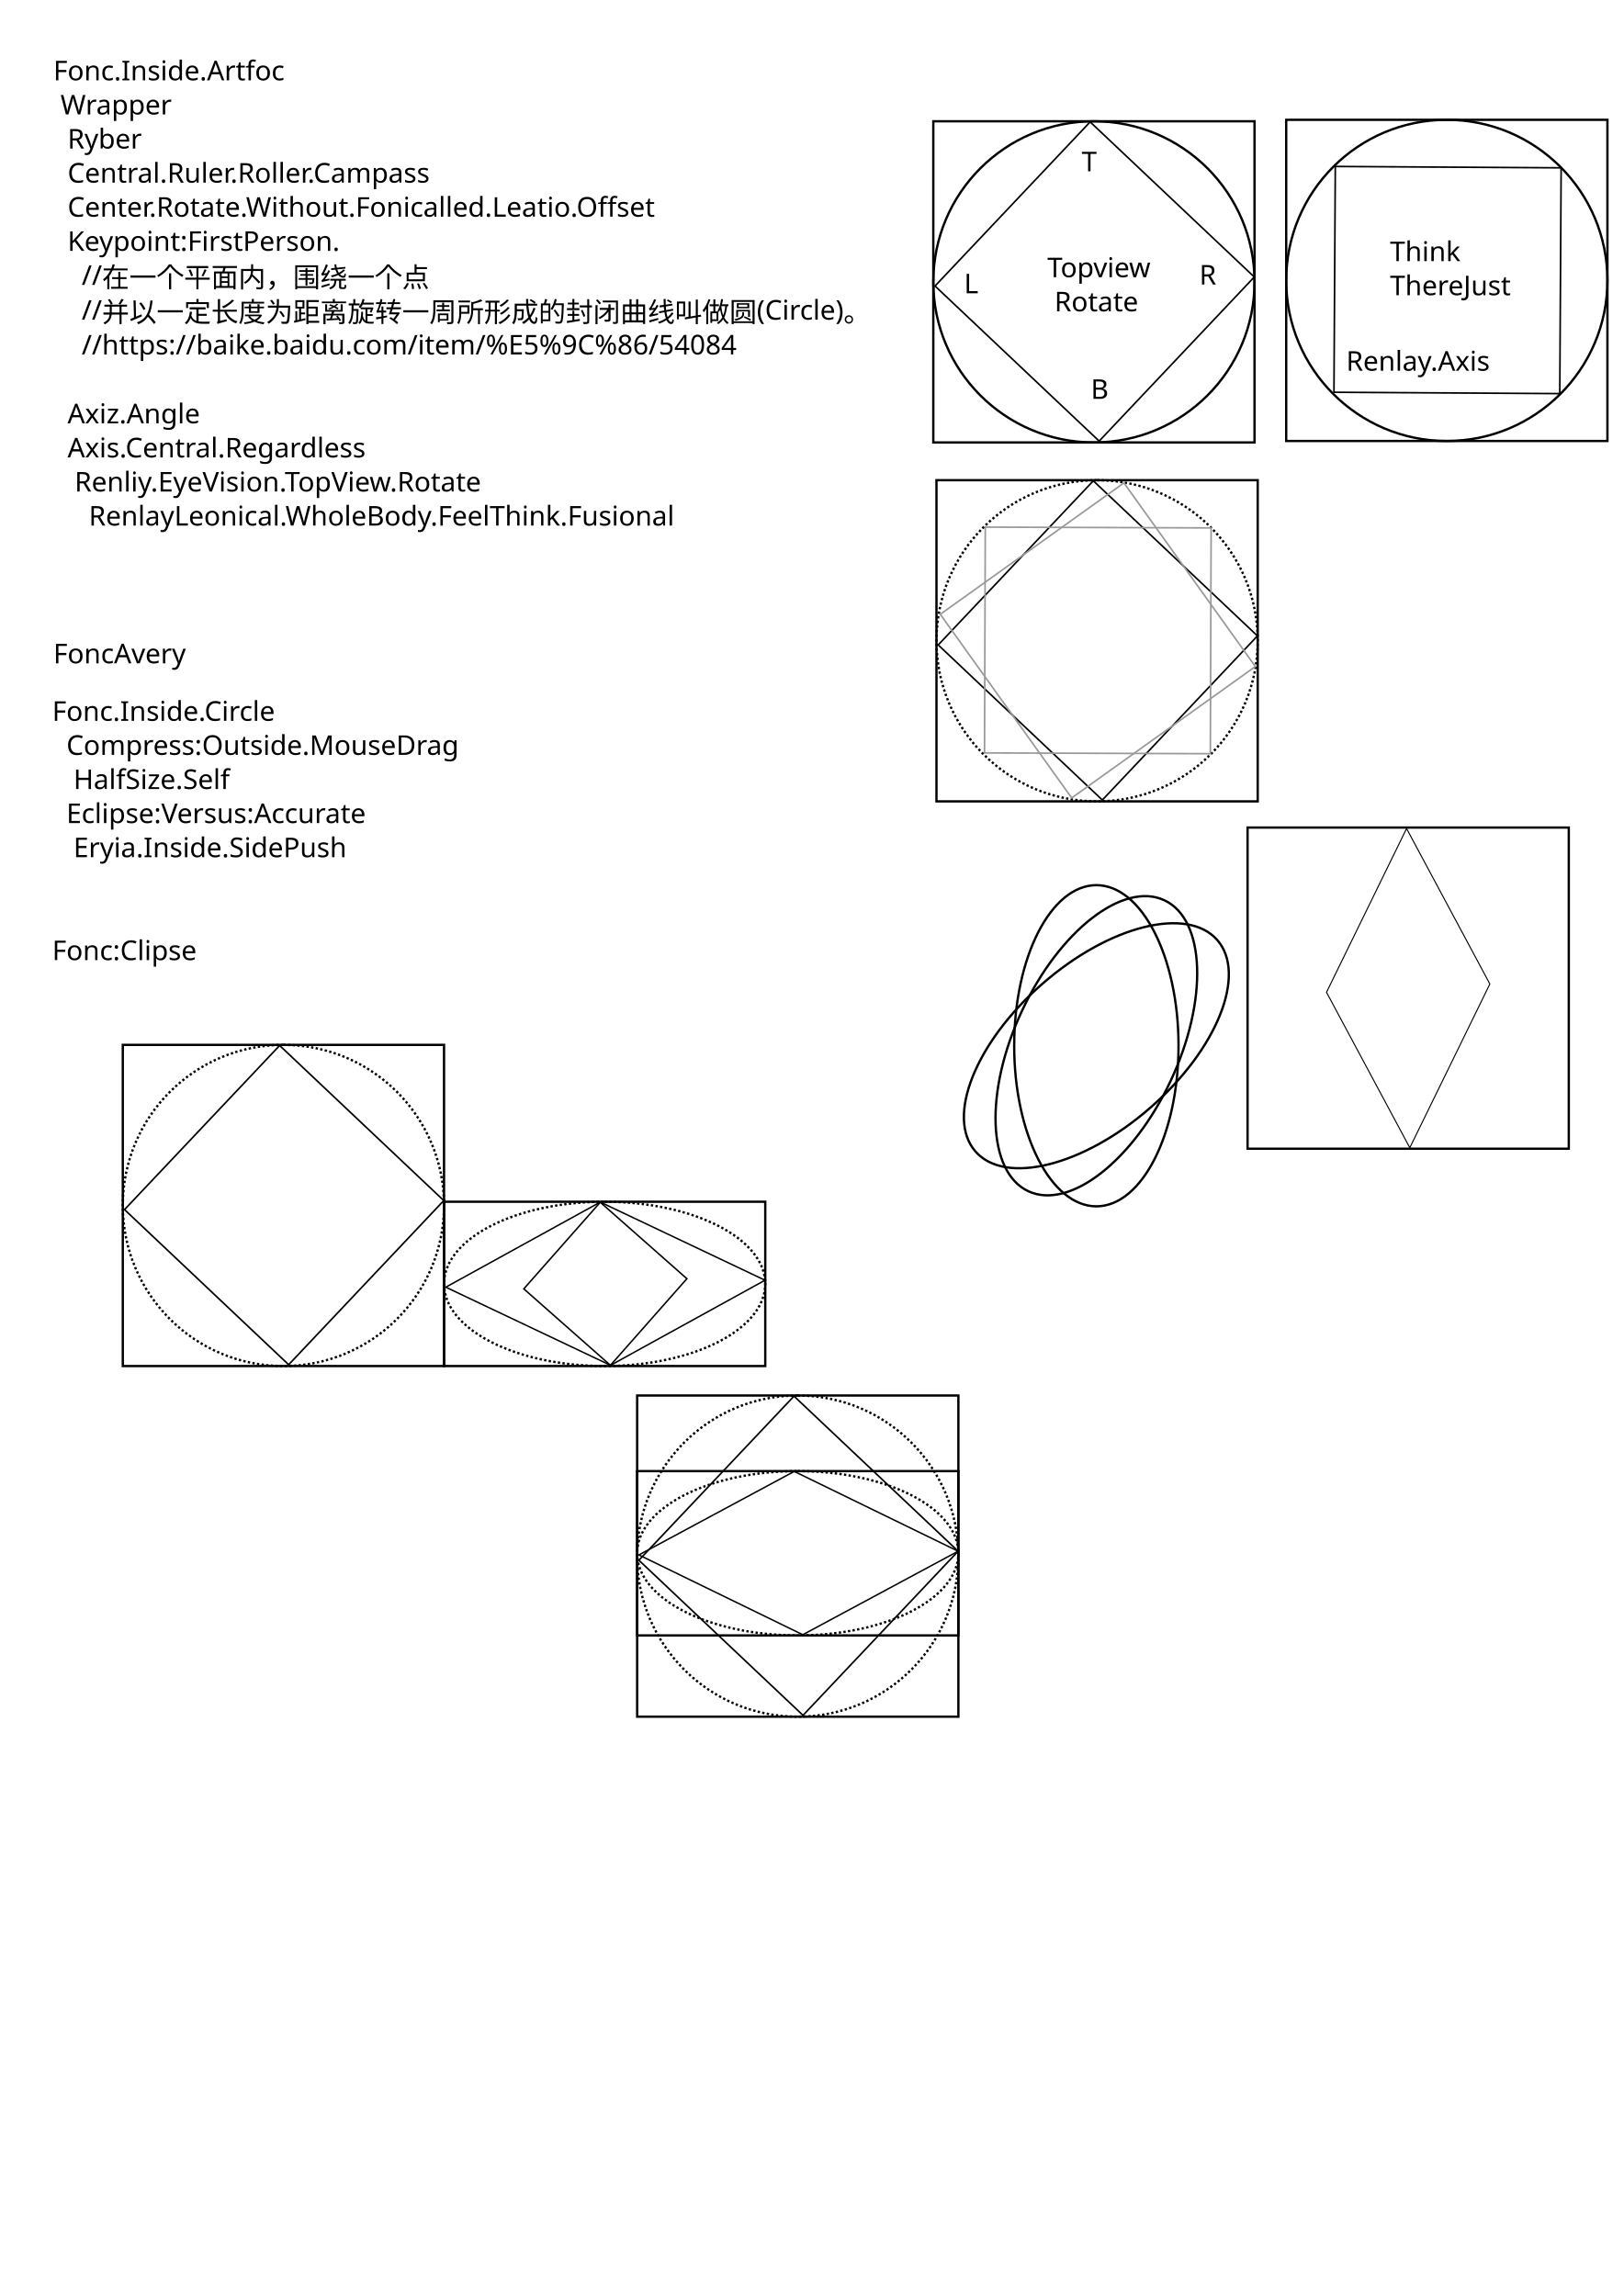
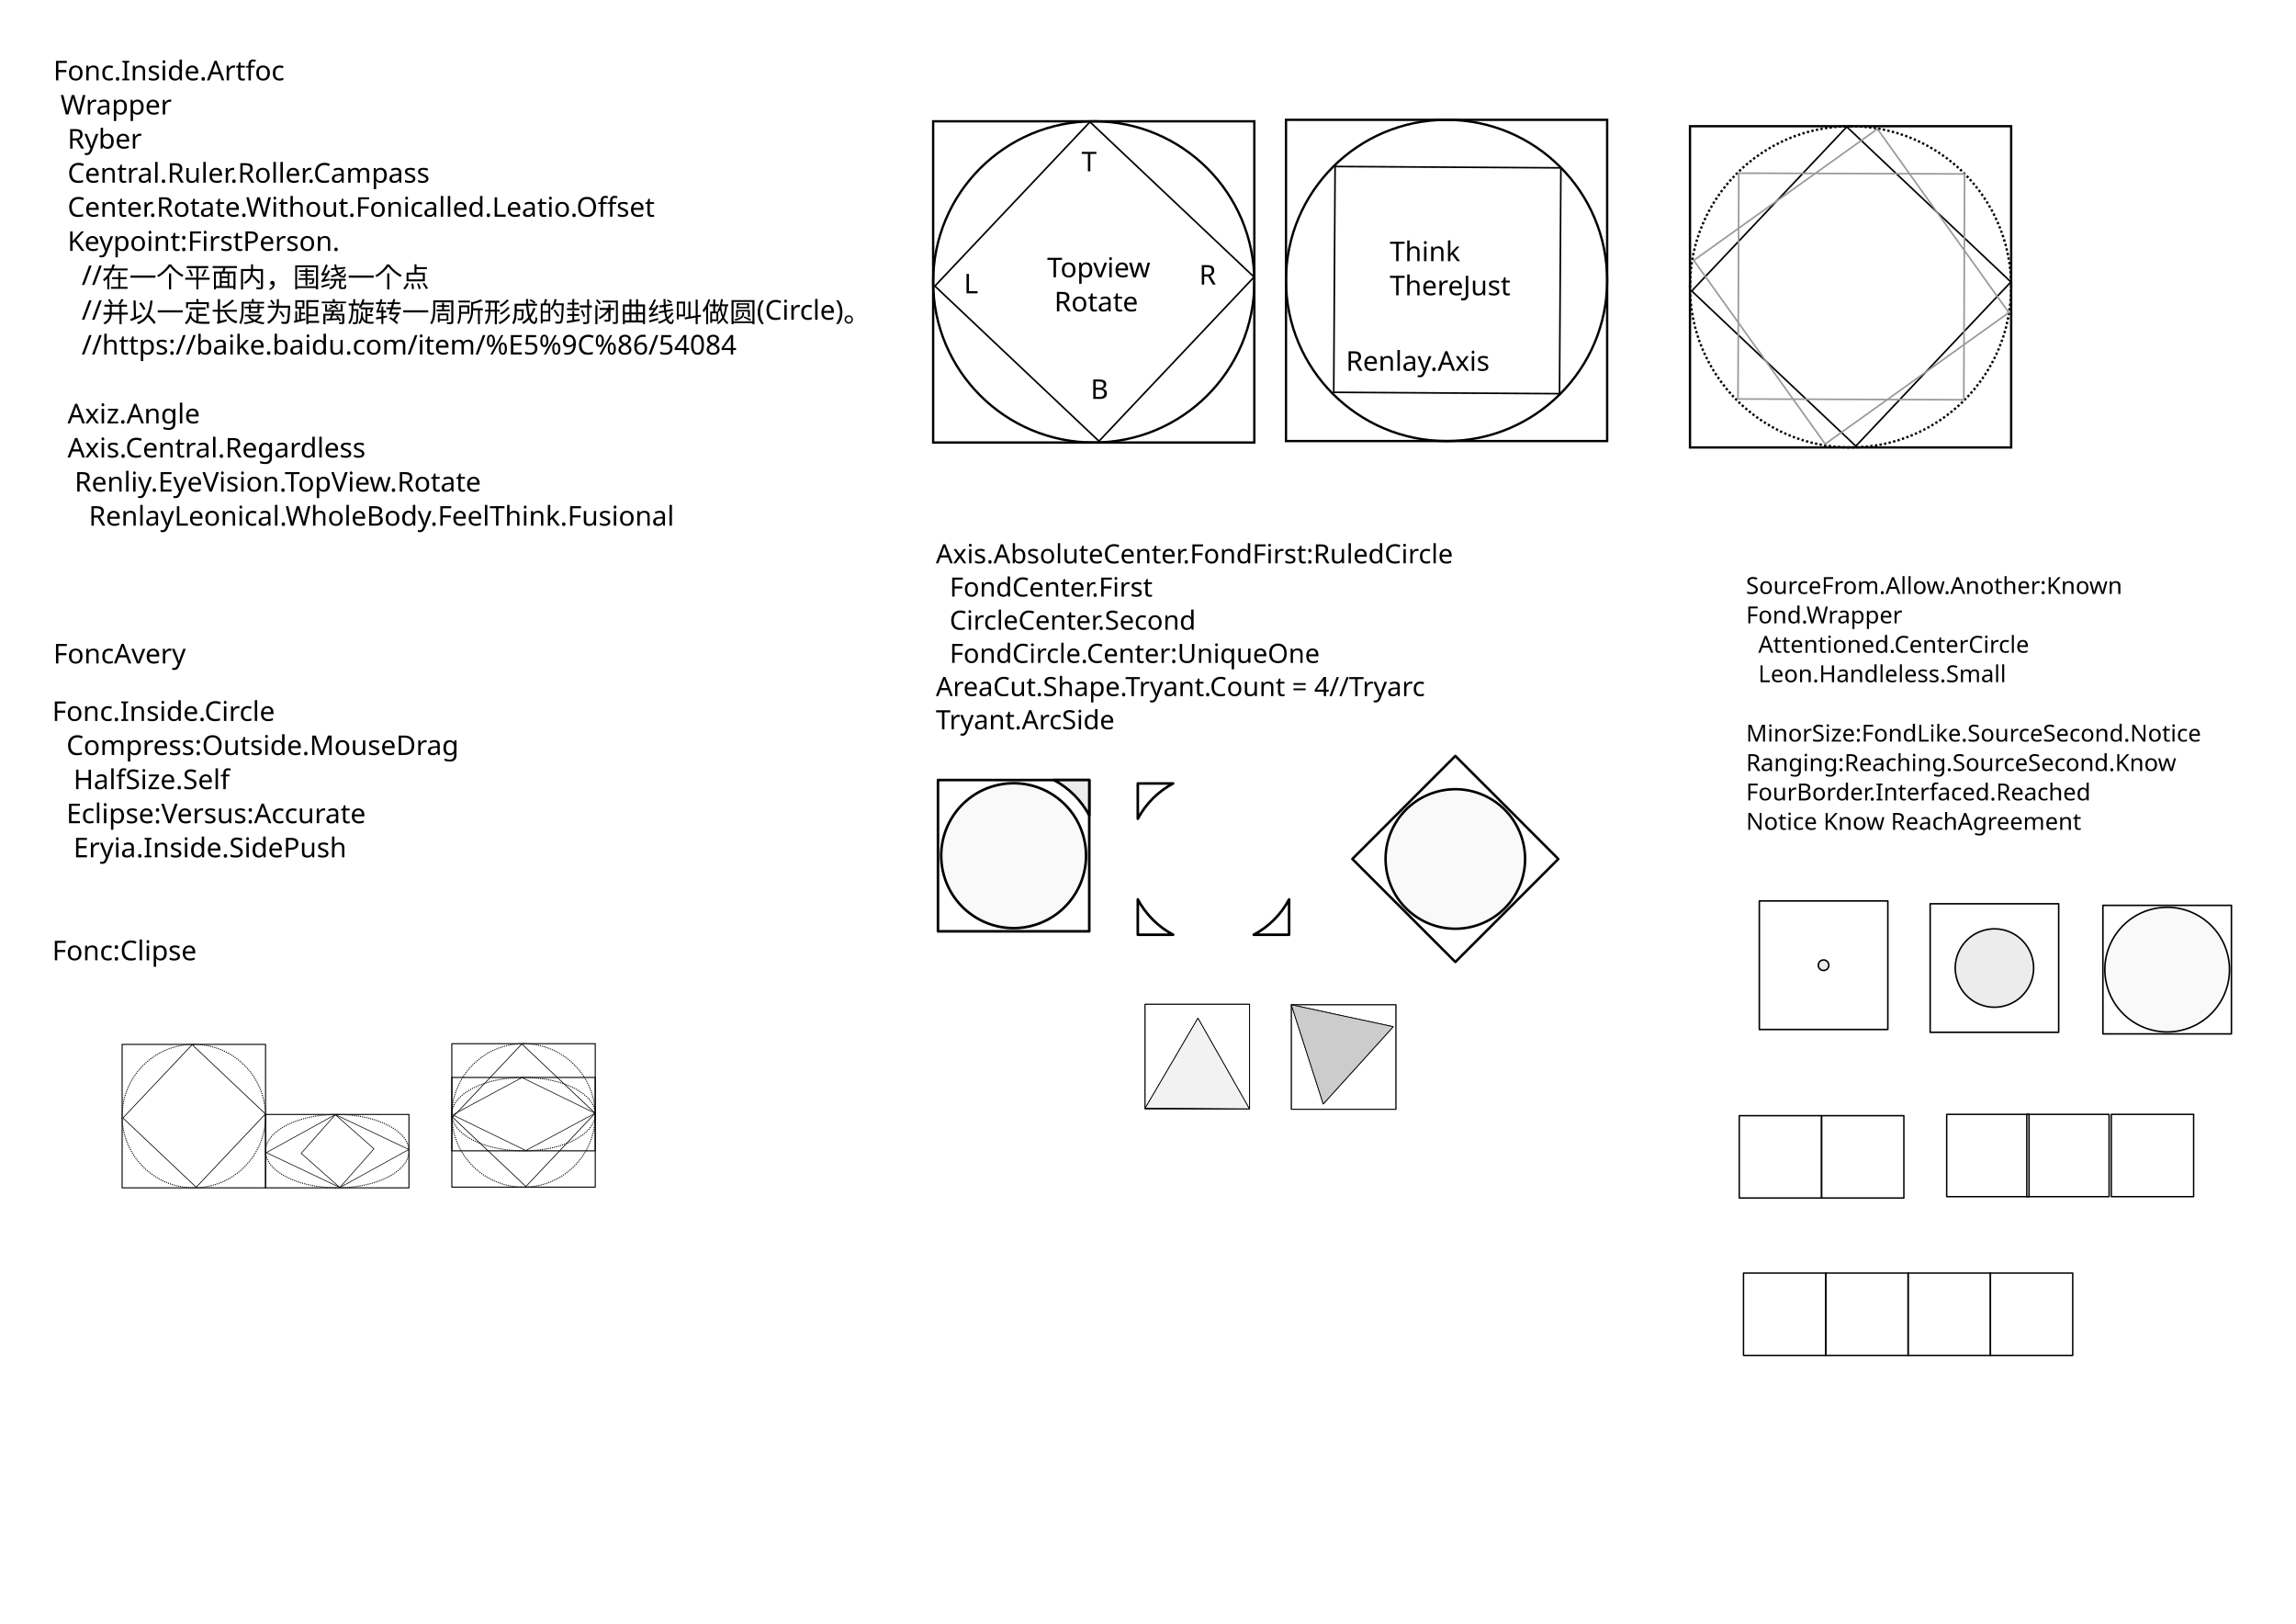
- <svg xmlns="http://www.w3.org/2000/svg" width="210mm" height="297mm" viewBox="0 0 210 297" version="1.1" id="svg8">
+ <svg xmlns="http://www.w3.org/2000/svg" width="297mm" height="210mm" viewBox="0 0 297 210" version="1.1" id="svg8">
  <defs id="defs2" />
  <g id="layer1">
    <rect style="fill:none;stroke:#000000;stroke-width:0.3;stroke-miterlimit:4;stroke-dasharray:none" id="rect833" width="41.546" height="41.546" x="120.708" y="15.687" />
    <rect style="fill:none;stroke:#000000;stroke-width:0.3;stroke-miterlimit:4;stroke-dasharray:none" id="rect841" width="41.546" height="41.546" x="120.708" y="15.687" rx="20.773" ry="20.773" />
    <rect style="fill:none;stroke:#000000;stroke-width:0.211;stroke-miterlimit:4;stroke-dasharray:none" id="rect843" width="29.208" height="29.208" x="113.302" y="-85.382" transform="rotate(43.3824)" />
    <text xml:space="preserve" style="font-size:3.528px;line-height:1.25;font-family:sans-serif;stroke-width:0.265" x="124.685" y="37.939" id="text847">
      <tspan id="tspan845" x="124.685" y="37.939" style="stroke-width:0.265">L</tspan>
    </text>
    <text xml:space="preserve" style="font-size:3.528px;line-height:1.25;font-family:sans-serif;stroke-width:0.265" x="6.898" y="10.394" id="text851">
      <tspan x="6.898" y="10.394" style="stroke-width:0.265" id="tspan853">Fonc.Inside.Artfoc</tspan>
      <tspan x="6.898" y="14.804" style="stroke-width:0.265" id="tspan861"> Wrapper</tspan>
      <tspan x="6.898" y="19.214" style="stroke-width:0.265" id="tspan863">  Ryber</tspan>
      <tspan x="6.898" y="23.623" style="stroke-width:0.265" id="tspan865">  Central.Ruler.Roller.Campass</tspan>
      <tspan x="6.898" y="28.033" style="stroke-width:0.265" id="tspan871">  Center.Rotate.Without.Fonicalled.Leatio.Offset</tspan>
      <tspan x="6.898" y="32.443" style="stroke-width:0.265" id="tspan873">  Keypoint:FirstPerson.</tspan>
      <tspan x="6.898" y="36.853" style="stroke-width:0.265" id="tspan877">    //在一个平面内，围绕一个点</tspan>
      <tspan x="6.898" y="41.351" style="stroke-width:0.265" id="tspan850">    //并以一定长度为距离旋转一周所形成的封闭曲线叫做圆(Circle)。</tspan>
      <tspan x="6.898" y="45.85" style="stroke-width:0.265" id="tspan883">    //https://baike.baidu.com/item/%E5%9C%86/54084</tspan>
      <tspan x="6.898" y="50.259" style="stroke-width:0.265" id="tspan879">      </tspan>
      <tspan x="6.898" y="54.758" style="stroke-width:0.265" id="tspan875">  Axiz.Angle</tspan>
      <tspan x="6.898" y="59.168" style="stroke-width:0.265" id="tspan867">  Axis.Central.Regardless</tspan>
      <tspan x="6.898" y="63.577" style="stroke-width:0.265" id="tspan864">   Renliy.EyeVision.TopView.Rotate</tspan>
      <tspan x="6.898" y="67.987" style="stroke-width:0.265" id="tspan866">     RenlayLeonical.WholeBody.FeelThink.Fusional</tspan>
      <tspan x="6.898" y="72.397" style="stroke-width:0.265" id="tspan862"> </tspan>
      <tspan x="6.898" y="76.895" style="stroke-width:0.265" id="tspan869"> </tspan>
      <tspan x="6.898" y="81.394" style="stroke-width:0.265" id="tspan857" />
      <tspan x="6.898" y="85.804" style="stroke-width:0.265" id="tspan859">FoncAvery</tspan>
    </text>
    <rect style="fill:none;stroke:#000000;stroke-width:0.3;stroke-miterlimit:4;stroke-dasharray:none" id="rect852" width="41.546" height="41.546" x="166.349" y="15.498" />
    <rect style="fill:none;stroke:#000000;stroke-width:0.3;stroke-miterlimit:4;stroke-dasharray:none" id="rect854" width="41.546" height="41.546" x="166.349" y="15.498" rx="20.773" ry="20.773" />
    <rect style="fill:none;stroke:#000000;stroke-width:0.211;stroke-miterlimit:4;stroke-dasharray:none" id="rect856" width="29.208" height="29.208" x="172.827" y="20.495" transform="rotate(0.3443154)" />
    <text xml:space="preserve" style="font-size:3.528px;line-height:1.25;font-family:sans-serif;stroke-width:0.265" x="135.457" y="35.86" id="text860">
      <tspan id="tspan858" x="135.457" y="35.86" style="stroke-width:0.265">Topview</tspan>
      <tspan x="135.457" y="40.27" style="stroke-width:0.265" id="tspan2006"> Rotate</tspan>
    </text>
    <text xml:space="preserve" style="font-size:3.528px;line-height:1.25;font-family:sans-serif;stroke-width:0.265" x="139.898" y="22.159" id="text870">
      <tspan id="tspan868" x="139.898" y="22.159" style="stroke-width:0.265">T</tspan>
    </text>
    <text xml:space="preserve" style="font-size:3.528px;line-height:1.25;font-family:sans-serif;stroke-width:0.265" x="155.112" y="36.805" id="text874">
      <tspan id="tspan872" x="155.112" y="36.805" style="stroke-width:0.265">R</tspan>
    </text>
    <text xml:space="preserve" style="font-size:3.528px;line-height:1.25;font-family:sans-serif;stroke-width:0.265" x="141.08" y="51.594" id="text878">
      <tspan id="tspan876" x="141.08" y="51.594" style="stroke-width:0.265">B</tspan>
    </text>
    <text xml:space="preserve" style="font-size:3.528px;line-height:1.25;font-family:sans-serif;stroke-width:0.265" x="174.105" y="47.956" id="text882">
      <tspan id="tspan880" x="174.105" y="47.956" style="stroke-width:0.265">Renlay.Axis</tspan>
    </text>
-     <rect style="fill:#f9f9f9;stroke:#1a1a1a;stroke-width:0.125;stroke-miterlimit:4;stroke-dasharray:none;stroke-opacity:1" id="rect1002" width="32.081" height="4.506" x="-61.302" y="146.658" />
-     <circle r="9.294" cy="148.912" cx="-45.261" id="circle1004" style="fill:#f9f9f9;stroke:#1a1a1a;stroke-width:0.135;stroke-miterlimit:4;stroke-dasharray:none;stroke-opacity:1" />
-     <circle style="fill:#f9f9f9;stroke:#808080;stroke-width:0.233;stroke-miterlimit:4;stroke-dasharray:none;stroke-opacity:1" id="circle1006" cx="-45.261" cy="148.912" r="3.549" />
-     <circle style="fill:#e6e6e6;stroke:#e6e6e6;stroke-width:0.187;stroke-miterlimit:4;stroke-dasharray:none;stroke-opacity:1" id="circle1008" cx="-45.261" cy="148.912" r="2.848" />
-     <g id="g1046" transform="matrix(0.1230422,-0.6042967,0.5805785,0.1182129,-95.77201,216.6507)" style="stroke:#0c0404;stroke-width:0.25;stroke-miterlimit:4;stroke-dasharray:1, 0.25;stroke-dashoffset:0;stroke-opacity:1">
-       <rect transform="rotate(90)" y="-109.333" x="78.503" height="7.296" width="37.971" id="rect1040" style="fill:#f9f9f9;stroke:#0c0404;stroke-width:0.25;stroke-miterlimit:4;stroke-dasharray:1, 0.25;stroke-dashoffset:0;stroke-opacity:1" />
-       <circle transform="rotate(90)" r="3.405" cy="-105.685" cx="97.489" id="circle1042" style="fill:#f9f9f9;stroke:#0c0404;stroke-width:0.25;stroke-miterlimit:4;stroke-dasharray:1, 0.25;stroke-dashoffset:0;stroke-opacity:1" />
-       <circle transform="rotate(90)" r="2.732" cy="-105.685" cx="97.489" id="circle1044" style="fill:#cccccc;stroke:#0c0404;stroke-width:0.25;stroke-miterlimit:4;stroke-dasharray:1, 0.25;stroke-dashoffset:0;stroke-opacity:1" />
-     </g>
-     <g style="stroke:#5e5e5e;stroke-width:0.25;stroke-miterlimit:4;stroke-dasharray:0.75, 0.25;stroke-dashoffset:0;stroke-opacity:1" transform="matrix(-0.4036493,0.4662416,-0.4479419,-0.3878064,60.15462,152.8512)" id="g1054">
-       <rect style="fill:#f9f9f9;stroke:#5e5e5e;stroke-width:0.25;stroke-miterlimit:4;stroke-dasharray:0.75, 0.25;stroke-dashoffset:0;stroke-opacity:1" id="rect1048" width="37.971" height="7.296" x="78.503" y="-109.333" transform="rotate(90)" />
-       <circle style="fill:#f9f9f9;stroke:#5e5e5e;stroke-width:0.25;stroke-miterlimit:4;stroke-dasharray:0.75, 0.25;stroke-dashoffset:0;stroke-opacity:1" id="circle1050" cx="97.489" cy="-105.685" r="3.405" transform="rotate(90)" />
-       <circle style="fill:#cccccc;stroke:#5e5e5e;stroke-width:0.25;stroke-miterlimit:4;stroke-dasharray:0.75, 0.25;stroke-dashoffset:0;stroke-opacity:1" id="circle1052" cx="97.489" cy="-105.685" r="2.732" transform="rotate(90)" />
-     </g>
-     <g transform="matrix(-0.616696,0,0,-0.5924911,-6.69166,207.1564)" id="g1062">
-       <rect style="fill:#f9f9f9;stroke:#1a1a1a;stroke-width:0.173;stroke-miterlimit:4;stroke-dasharray:none;stroke-opacity:1" id="rect1056" width="37.971" height="7.296" x="78.503" y="-109.333" transform="rotate(90)" />
-       <circle style="fill:#f9f9f9;stroke:#1a1a1a;stroke-width:0.223;stroke-miterlimit:4;stroke-dasharray:none;stroke-opacity:1" id="circle1058" cx="97.489" cy="-105.685" r="3.405" transform="rotate(90)" />
-       <circle style="fill:#cccccc;stroke:#e6e6e6;stroke-width:0.179;stroke-miterlimit:4;stroke-dasharray:none;stroke-opacity:1" id="circle1060" cx="97.489" cy="-105.685" r="2.732" transform="rotate(90)" />
-     </g>
    <text xml:space="preserve" style="font-size:3.528px;line-height:1.25;font-family:sans-serif;stroke-width:0.265" x="179.775" y="33.782" id="text2012">
      <tspan id="tspan2008" x="179.775" y="33.782" style="stroke-width:0.265">Think</tspan>
      <tspan x="179.775" y="38.191" style="stroke-width:0.265" id="tspan2010">ThereJust</tspan>
    </text>
-     <rect style="fill:none;stroke:#000000;stroke-width:0.3;stroke-miterlimit:4;stroke-dasharray:none" id="rect2018" width="41.546" height="41.546" x="121.118" y="62.115" />
-     <rect style="fill:none;stroke:#000000;stroke-width:0.3;stroke-miterlimit:4;stroke-dasharray:0.3, 0.3;stroke-dashoffset:0" id="rect2020" width="41.546" height="41.546" x="121.118" y="62.115" rx="20.773" ry="20.773" />
-     <rect style="fill:none;stroke:#000000;stroke-width:0.211;stroke-miterlimit:4;stroke-dasharray:none" id="rect2022" width="29.208" height="29.208" x="145.49" y="-51.921" transform="rotate(43.3824)" />
-     <rect style="fill:none;stroke:#999999;stroke-width:0.211;stroke-miterlimit:4;stroke-dasharray:none" id="rect2046" width="29.208" height="29.208" x="135.391" y="-81.864" transform="rotate(54.41375)" />
-     <rect style="fill:none;stroke:#999999;stroke-width:0.211;stroke-miterlimit:4;stroke-dasharray:none" id="rect2048" width="29.208" height="29.208" x="67.742" y="-156.877" transform="rotate(90.19969)" />
-     <rect style="fill:none;stroke:#000000;stroke-width:0.3;stroke-miterlimit:4;stroke-dasharray:none" id="rect2050" width="41.546" height="21.254" x="57.429" y="155.451" />
-     <rect style="fill:none;stroke:#000000;stroke-width:0.3;stroke-miterlimit:4;stroke-dasharray:0.3, 0.3;stroke-dashoffset:0" id="rect2052" width="41.546" height="21.254" x="57.429" y="155.451" rx="20.773" ry="10.627" />
-     <rect style="fill:none;stroke:#000000;stroke-width:0.234;stroke-miterlimit:4;stroke-dasharray:none" id="rect2054" width="23.578" height="22.813" x="214.034" y="132.13" transform="matrix(0.9034622,0.4286678,-0.8759156,0.4824643,0,0)" />
-     <rect style="fill:none;stroke:#000000;stroke-width:0.3;stroke-miterlimit:4;stroke-dasharray:none" id="rect2064" width="41.546" height="41.546" x="15.882" y="135.159" />
-     <rect style="fill:none;stroke:#000000;stroke-width:0.3;stroke-miterlimit:4;stroke-dasharray:0.3, 0.3;stroke-dashoffset:0" id="rect2066" width="41.546" height="41.546" x="15.882" y="135.159" rx="20.773" ry="20.773" />
-     <rect style="fill:none;stroke:#000000;stroke-width:0.211;stroke-miterlimit:4;stroke-dasharray:none" id="rect2068" width="29.208" height="29.208" x="119.177" y="73.449" transform="rotate(43.3824)" />
-     <rect style="fill:none;stroke:#000000;stroke-width:0.3;stroke-miterlimit:4;stroke-dasharray:none" id="rect2070" width="41.546" height="41.546" x="161.352" y="107.047" />
-     <rect style="fill:none;stroke:#000000;stroke-width:0.167;stroke-miterlimit:4;stroke-dasharray:none" id="rect2072" width="23.578" height="22.813" x="-135.258" y="-282.255" transform="matrix(-0.4391594,0.8984091,-0.4722317,-0.8814745,0,0)" />
+     <rect style="fill:none;stroke:#000000;stroke-width:0.3;stroke-miterlimit:4;stroke-dasharray:none" id="rect2018" width="41.546" height="41.546" x="218.609" y="16.324" />
+     <rect style="fill:none;stroke:#000000;stroke-width:0.3;stroke-miterlimit:4;stroke-dasharray:0.3, 0.3;stroke-dashoffset:0" id="rect2020" width="41.546" height="41.546" x="218.609" y="16.324" rx="20.773" ry="20.773" />
+     <rect style="fill:none;stroke:#000000;stroke-width:0.211;stroke-miterlimit:4;stroke-dasharray:none" id="rect2022" width="29.208" height="29.208" x="184.892" y="-152.164" transform="rotate(43.3824)" />
+     <rect style="fill:none;stroke:#999999;stroke-width:0.211;stroke-miterlimit:4;stroke-dasharray:none" id="rect2046" width="29.208" height="29.208" x="154.885" y="-187.795" transform="rotate(54.41375)" />
+     <rect style="fill:none;stroke:#999999;stroke-width:0.211;stroke-miterlimit:4;stroke-dasharray:none" id="rect2048" width="29.208" height="29.208" x="21.611" y="-254.208" transform="rotate(90.19969)" />
+     <rect style="fill:none;stroke:#000000;stroke-width:0.134;stroke-miterlimit:4;stroke-dasharray:none" id="rect2050" width="18.551" height="9.49" x="34.35" y="144.137" />
+     <rect style="fill:none;stroke:#000000;stroke-width:0.134;stroke-miterlimit:4;stroke-dasharray:0.134, 0.134;stroke-dashoffset:0" id="rect2052" width="18.551" height="9.49" x="34.35" y="144.137" rx="9.275" ry="4.745" />
+     <rect style="fill:none;stroke:#000000;stroke-width:0.105;stroke-miterlimit:4;stroke-dasharray:none" id="rect2054" width="10.527" height="10.186" x="181.417" y="137.605" transform="matrix(0.9034622,0.4286678,-0.8759156,0.4824643,0,0)" />
+     <rect style="fill:none;stroke:#000000;stroke-width:0.134;stroke-miterlimit:4;stroke-dasharray:none" id="rect2064" width="18.551" height="18.551" x="15.799" y="135.076" />
+     <rect style="fill:none;stroke:#000000;stroke-width:0.134;stroke-miterlimit:4;stroke-dasharray:0.134, 0.134;stroke-dashoffset:0" id="rect2066" width="18.551" height="18.551" x="15.799" y="135.076" rx="9.275" ry="9.275" />
+     <rect style="fill:none;stroke:#000000;stroke-width:0.094;stroke-miterlimit:4;stroke-dasharray:none" id="rect2068" width="13.041" height="13.041" x="110.869" y="81.125" transform="rotate(43.3824)" />
    <text xml:space="preserve" style="font-size:3.528px;line-height:1.25;font-family:sans-serif;stroke-width:0.265" x="6.75" y="93.24" id="text2076">
      <tspan id="tspan2074" x="6.75" y="93.24" style="stroke-width:0.265">Fonc.Inside.Circle</tspan>
      <tspan x="6.75" y="97.65" style="stroke-width:0.265" id="tspan2084">  Compress:Outside.MouseDrag</tspan>
      <tspan x="6.75" y="102.06" style="stroke-width:0.265" id="tspan2098">   HalfSize.Self</tspan>
      <tspan x="6.75" y="106.47" style="stroke-width:0.265" id="tspan2094">  Eclipse:Versus:Accurate</tspan>
      <tspan x="6.75" y="110.879" style="stroke-width:0.265" id="tspan2096">   Eryia.Inside.SidePush</tspan>
      <tspan x="6.75" y="115.289" style="stroke-width:0.265" id="tspan2082">  </tspan>
      <tspan x="6.75" y="119.788" style="stroke-width:0.265" id="tspan2078" />
      <tspan x="6.75" y="124.197" style="stroke-width:0.265" id="tspan2080">Fonc:Clipse</tspan>
    </text>
-     <rect style="fill:none;stroke:#000000;stroke-width:0.3;stroke-miterlimit:4;stroke-dasharray:none;stroke-dashoffset:0" id="rect2086" width="41.546" height="21.254" x="114.5" y="-152.423" rx="20.773" ry="10.627" transform="rotate(90)" />
-     <rect style="fill:none;stroke:#000000;stroke-width:0.3;stroke-miterlimit:4;stroke-dasharray:none;stroke-dashoffset:0" id="rect2088" width="41.546" height="21.254" x="41.714" y="-196.37" rx="20.773" ry="10.627" transform="rotate(115.0574)" />
-     <rect style="fill:none;stroke:#000000;stroke-width:0.3;stroke-miterlimit:4;stroke-dasharray:none;stroke-dashoffset:0" id="rect2090" width="41.546" height="21.254" x="-38.448" y="-205.801" rx="20.773" ry="10.627" transform="rotate(138.8258)" />
-     <rect style="fill:none;stroke:#000000;stroke-width:0.3;stroke-miterlimit:4;stroke-dasharray:none" id="rect2112" width="41.546" height="21.254" x="82.405" y="190.296" />
-     <rect style="fill:none;stroke:#000000;stroke-width:0.3;stroke-miterlimit:4;stroke-dasharray:0.3, 0.3;stroke-dashoffset:0" id="rect2114" width="41.546" height="21.254" x="82.405" y="190.296" rx="20.773" ry="10.627" />
-     <rect style="fill:none;stroke:#000000;stroke-width:0.234;stroke-miterlimit:4;stroke-dasharray:none" id="rect2116" width="23.578" height="22.813" x="266.569" y="155.473" transform="matrix(0.89905,0.4378461,-0.8807834,0.4735193,0,0)" />
-     <rect style="fill:none;stroke:#000000;stroke-width:0.3;stroke-miterlimit:4;stroke-dasharray:none" id="rect2118" width="41.546" height="41.546" x="82.406" y="180.516" />
-     <rect style="fill:none;stroke:#000000;stroke-width:0.3;stroke-miterlimit:4;stroke-dasharray:0.3, 0.3;stroke-dashoffset:0" id="rect2120" width="41.546" height="41.546" x="82.406" y="180.516" rx="20.773" ry="20.773" />
-     <rect style="fill:none;stroke:#000000;stroke-width:0.211;stroke-miterlimit:4;stroke-dasharray:none" id="rect2122" width="29.208" height="29.208" x="198.68" y="60.721" transform="rotate(43.3824)" />
-     <rect style="fill:none;stroke:#000000;stroke-width:0.194;stroke-miterlimit:4;stroke-dasharray:none" id="rect2124" width="14.944" height="14.944" x="65.196" y="-176.073" transform="rotate(131.4421)" />
+     <rect style="fill:none;stroke:#000000;stroke-width:0.134;stroke-miterlimit:4;stroke-dasharray:none" id="rect2112" width="18.551" height="9.49" x="58.447" y="139.352" />
+     <rect style="fill:none;stroke:#000000;stroke-width:0.134;stroke-miterlimit:4;stroke-dasharray:0.134, 0.134;stroke-dashoffset:0" id="rect2114" width="18.551" height="9.49" x="58.447" y="139.352" rx="9.275" ry="4.745" />
+     <rect style="fill:none;stroke:#000000;stroke-width:0.105;stroke-miterlimit:4;stroke-dasharray:none" id="rect2116" width="10.527" height="10.186" x="190.698" y="117.996" transform="matrix(0.89905,0.4378461,-0.8807834,0.4735193,0,0)" />
+     <rect style="fill:none;stroke:#000000;stroke-width:0.134;stroke-miterlimit:4;stroke-dasharray:none" id="rect2118" width="18.551" height="18.551" x="58.447" y="134.986" />
+     <rect style="fill:none;stroke:#000000;stroke-width:0.134;stroke-miterlimit:4;stroke-dasharray:0.134, 0.134;stroke-dashoffset:0" id="rect2120" width="18.551" height="18.551" x="58.447" y="134.986" rx="9.275" ry="9.275" />
+     <rect style="fill:none;stroke:#000000;stroke-width:0.094;stroke-miterlimit:4;stroke-dasharray:none" id="rect2122" width="13.041" height="13.041" x="141.803" y="51.766" transform="rotate(43.3824)" />
+     <rect style="fill:none;stroke:#000000;stroke-width:0.087;stroke-miterlimit:4;stroke-dasharray:none" id="rect2124" width="6.673" height="6.673" x="79.364" y="-134.603" transform="rotate(131.4421)" />
+     <rect style="fill:none;stroke:#000000;stroke-width:0.103;stroke-linecap:round;stroke-linejoin:round;stroke-miterlimit:4;stroke-dasharray:none;paint-order:markers fill stroke" id="rect2127-3" width="13.53" height="13.53" x="167.042" y="-143.476" rx="0" ry="0" transform="scale(1,-1)" />
+     <g transform="matrix(0.534578,0,0,0.534578,141.071,66.26095)" id="g2133-4">
+       <rect style="fill:none;stroke:#000000;stroke-width:0.192;stroke-linecap:round;stroke-linejoin:round;stroke-miterlimit:4;stroke-dasharray:none;paint-order:markers fill stroke" id="rect2129-7" width="25.301" height="25.317" x="13.178" y="-144.321" rx="0" ry="0" transform="scale(1,-1)" />
+       <path id="path2131-9" style="fill:#f2f2f2;fill-opacity:1;stroke:#000000;stroke-width:0.184;stroke-linecap:round;stroke-linejoin:round;stroke-miterlimit:4;stroke-dasharray:none;paint-order:markers fill stroke" transform="matrix(1.054494,-0.03265833,0.03263873,1.055127,-129.2164,92.61066)" d="m 157.316,53.876 -11.937,-0.453 -11.937,-0.453 6.36,-10.111 6.36,-10.111 5.576,10.564 z" />
+     </g>
+     <path d="m 157.316,53.876 -11.937,-0.453 -11.937,-0.453 6.36,-10.111 6.36,-10.111 5.576,10.564 z" id="path2135-5" style="fill:#cccccc;fill-opacity:1;stroke:#000000;stroke-width:0.184;stroke-linecap:round;stroke-linejoin:round;stroke-miterlimit:4;stroke-dasharray:none;paint-order:markers fill stroke" transform="matrix(0.1930038,0.529927,-0.5302518,0.1930997,169.3754,49.0092)" />
+     <rect style="fill:none;stroke:#000000;stroke-width:0.336;stroke-linecap:round;stroke-linejoin:round;stroke-miterlimit:4;stroke-dasharray:none;paint-order:markers fill stroke" id="rect2137-8" width="19.568" height="19.568" x="121.333" y="100.884" rx="0" ry="0" />
+     <circle style="fill:#f9f9f9;stroke:#000000;stroke-width:0.336;stroke-linecap:round;stroke-linejoin:round;stroke-miterlimit:4;stroke-dasharray:none;paint-order:markers fill stroke" id="circle2139-7" cx="-140.833" cy="98.007" r="9.369" transform="rotate(-105)" />
+     <rect transform="scale(1,-1)" ry="0" rx="0" y="-143.476" x="167.042" height="13.53" width="13.53" id="rect2490-3" style="fill:none;stroke:#000000;stroke-width:0.103;stroke-linecap:round;stroke-linejoin:round;stroke-miterlimit:4;stroke-dasharray:none;paint-order:markers fill stroke" />
+     <g id="g2496-0" transform="matrix(0.534578,0,0,0.534578,141.071,66.26095)">
+       <rect transform="scale(1,-1)" ry="0" rx="0" y="-144.321" x="13.178" height="25.317" width="25.301" id="rect2492-8" style="fill:none;stroke:#000000;stroke-width:0.192;stroke-linecap:round;stroke-linejoin:round;stroke-miterlimit:4;stroke-dasharray:none;paint-order:markers fill stroke" />
+       <path d="m 157.316,53.876 -11.937,-0.453 -11.937,-0.453 6.36,-10.111 6.36,-10.111 5.576,10.564 z" transform="matrix(1.054494,-0.03265833,0.03263873,1.055127,-129.2164,92.61066)" style="fill:#f2f2f2;fill-opacity:1;stroke:#000000;stroke-width:0.184;stroke-linecap:round;stroke-linejoin:round;stroke-miterlimit:4;stroke-dasharray:none;paint-order:markers fill stroke" id="path2494-0" />
+     </g>
+     <path transform="matrix(0.1930038,0.529927,-0.5302518,0.1930997,169.3754,49.0092)" style="fill:#cccccc;fill-opacity:1;stroke:#000000;stroke-width:0.184;stroke-linecap:round;stroke-linejoin:round;stroke-miterlimit:4;stroke-dasharray:none;paint-order:markers fill stroke" id="path2498-9" d="m 157.316,53.876 -11.937,-0.453 -11.937,-0.453 6.36,-10.111 6.36,-10.111 5.576,10.564 z" />
+     <text xml:space="preserve" style="font-size:3.433px;line-height:1.25;font-family:sans-serif;stroke-width:0.257" x="121.059" y="72.863" id="text216">
+       <tspan id="tspan214" x="121.059" y="72.863" style="stroke-width:0.257">Axis.AbsoluteCenter.FondFirst:RuledCircle</tspan>
+       <tspan x="121.059" y="77.154" style="stroke-width:0.257" id="tspan98">  FondCenter.First</tspan>
+       <tspan x="121.059" y="81.445" style="stroke-width:0.257" id="tspan100">  CircleCenter.Second</tspan>
+       <tspan x="121.059" y="85.736" style="stroke-width:0.257" id="tspan102">  FondCircle.Center:UniqueOne</tspan>
+       <tspan x="121.059" y="90.027" style="stroke-width:0.257" id="tspan96">AreaCut.Shape.Tryant.Count = 4//Tryarc</tspan>
+       <tspan x="121.059" y="94.318" style="stroke-width:0.257" id="tspan883-1">Tryant.ArcSide</tspan>
+     </text>
+     <path style="fill:none;stroke:#000000;stroke-width:0.336;stroke-linecap:round;stroke-linejoin:round;stroke-miterlimit:4;stroke-dasharray:none;paint-order:markers fill stroke" d="m 166.75,116.323 a 11.087,11.087 0 0 1 -4.571,4.571 h 4.571 z" id="path318" />
+     <path style="fill:none;stroke:#000000;stroke-width:0.336;stroke-linecap:round;stroke-linejoin:round;stroke-miterlimit:4;stroke-dasharray:none;paint-order:markers fill stroke" d="m 147.181,116.323 v 4.571 h 4.571 a 11.087,11.087 0 0 1 -4.571,-4.571 z" id="path316" />
+     <path style="fill:#ececec;stroke:#000000;stroke-width:0.336;stroke-linecap:round;stroke-linejoin:round;stroke-miterlimit:4;stroke-dasharray:none;paint-order:markers fill stroke" d="m 136.331,100.884 a 11.087,11.087 0 0 1 4.571,4.571 v -4.571 z" id="path314" />
+     <path style="fill:none;stroke:#000000;stroke-width:0.336;stroke-linecap:round;stroke-linejoin:round;stroke-miterlimit:4;stroke-dasharray:none;paint-order:markers fill stroke" d="m 147.181,101.326 v 4.571 a 11.087,11.087 0 0 1 4.571,-4.571 z" id="rect295" />
+     <rect style="fill:none;stroke:#000000;stroke-width:0.183;stroke-linecap:round;stroke-linejoin:round;stroke-miterlimit:4;stroke-dasharray:none;paint-order:markers fill stroke" id="rect947" width="10.647" height="10.647" x="225.53" y="164.654" rx="0" ry="0" />
+     <rect style="fill:none;stroke:#000000;stroke-width:0.183;stroke-linecap:round;stroke-linejoin:round;stroke-miterlimit:4;stroke-dasharray:none;paint-order:markers fill stroke" id="rect951" width="10.647" height="10.647" x="236.177" y="164.654" rx="0" ry="0" />
+     <rect style="fill:none;stroke:#000000;stroke-width:0.183;stroke-linecap:round;stroke-linejoin:round;stroke-miterlimit:4;stroke-dasharray:none;paint-order:markers fill stroke" id="rect953" width="10.647" height="10.647" x="246.823" y="164.654" rx="0" ry="0" />
+     <rect style="fill:none;stroke:#000000;stroke-width:0.183;stroke-linecap:round;stroke-linejoin:round;stroke-miterlimit:4;stroke-dasharray:none;paint-order:markers fill stroke" id="rect955" width="10.647" height="10.647" x="257.47" y="164.654" rx="0" ry="0" />
+     <rect style="fill:none;stroke:#000000;stroke-width:0.183;stroke-linecap:round;stroke-linejoin:round;stroke-miterlimit:4;stroke-dasharray:none;paint-order:markers fill stroke" id="rect979" width="10.647" height="10.647" x="251.816" y="144.121" rx="0" ry="0" />
+     <rect style="fill:none;stroke:#000000;stroke-width:0.183;stroke-linecap:round;stroke-linejoin:round;stroke-miterlimit:4;stroke-dasharray:none;paint-order:markers fill stroke" id="rect983" width="10.647" height="10.647" x="262.174" y="144.121" rx="0" ry="0" />
+     <rect style="fill:none;stroke:#000000;stroke-width:0.183;stroke-linecap:round;stroke-linejoin:round;stroke-miterlimit:4;stroke-dasharray:none;paint-order:markers fill stroke" id="rect985" width="10.647" height="10.647" x="273.11" y="144.121" rx="0" ry="0" />
+     <rect style="fill:none;stroke:#000000;stroke-width:0.183;stroke-linecap:round;stroke-linejoin:round;stroke-miterlimit:4;stroke-dasharray:none;paint-order:markers fill stroke" id="rect995" width="10.647" height="10.647" x="224.982" y="144.294" rx="0" ry="0" />
+     <rect style="fill:none;stroke:#000000;stroke-width:0.183;stroke-linecap:round;stroke-linejoin:round;stroke-miterlimit:4;stroke-dasharray:none;paint-order:markers fill stroke" id="rect999" width="10.647" height="10.647" x="235.629" y="144.294" rx="0" ry="0" />
+     <rect style="fill:none;stroke:#000000;stroke-width:0.324;stroke-linecap:round;stroke-linejoin:round;stroke-miterlimit:4;stroke-dasharray:none;paint-order:markers fill stroke" id="rect1041" width="18.844" height="18.844" x="202.251" y="-63.983" rx="0" ry="0" transform="rotate(45)" />
+     <circle style="fill:#f9f9f9;stroke:#000000;stroke-width:0.324;stroke-linecap:round;stroke-linejoin:round;stroke-miterlimit:4;stroke-dasharray:none;paint-order:markers fill stroke" id="circle1043" cx="-2.083" cy="218.582" r="9.022" transform="rotate(-60)" />
+     <g id="g123" transform="matrix(1.378045,0,0,1.378045,334.2765,-8.770747)">
+       <rect ry="0" rx="0" y="90.921" x="-77.428" height="12.064" width="12.064" id="rect280" style="fill:none;stroke:#000000;stroke-width:0.145;stroke-linecap:round;stroke-linejoin:round;stroke-miterlimit:4;stroke-dasharray:none;paint-order:markers fill stroke" />
+       <circle transform="rotate(-105)" r="0.494" cy="-94.057" cx="-75.171" id="circle282" style="fill:#ececec;stroke:#000000;stroke-width:0.145;stroke-linecap:round;stroke-linejoin:round;stroke-miterlimit:4;stroke-dasharray:none;paint-order:markers fill stroke" />
+       <text id="text1109" y="62.11" x="-78.676" style="font-size:2.208px;line-height:1.25;font-family:sans-serif;stroke-width:0.166" xml:space="preserve">
+         <tspan style="stroke-width:0.166" y="62.11" x="-78.676" id="tspan1107">SourceFrom.Allow.Another:Known</tspan>
+         <tspan id="tspan109" style="stroke-width:0.166" y="64.87" x="-78.676">Fond.Wrapper</tspan>
+         <tspan id="tspan121" style="stroke-width:0.166" y="67.63" x="-78.676">  Attentioned.CenterCircle</tspan>
+         <tspan id="tspan1133" style="stroke-width:0.166" y="70.39" x="-78.676">  Leon.Handleless.Small</tspan>
+         <tspan id="tspan1131" style="stroke-width:0.166" y="73.151" x="-78.676">  </tspan>
+         <tspan id="tspan123" style="stroke-width:0.166" y="75.966" x="-78.676">MinorSize:FondLike.SourceSecond.Notice</tspan>
+         <tspan id="tspan1115" style="stroke-width:0.166" y="78.727" x="-78.676">Ranging:Reaching.SourceSecond.Know</tspan>
+         <tspan id="tspan1111" style="stroke-width:0.166" y="81.487" x="-78.676">FourBorder.Interfaced.Reached</tspan>
+         <tspan id="tspan1129" style="stroke-width:0.166" y="84.247" x="-78.676">Notice Know ReachAgreement</tspan>
+       </text>
+       <rect ry="0" rx="0" y="91.186" x="-61.391" height="12.064" width="12.064" id="rect1117" style="fill:none;stroke:#000000;stroke-width:0.145;stroke-linecap:round;stroke-linejoin:round;stroke-miterlimit:4;stroke-dasharray:none;paint-order:markers fill stroke" />
+       <circle r="3.68" transform="rotate(-105)" cy="-78.634" cx="-79.578" id="circle1119" style="fill:#ececec;stroke:#000000;stroke-width:0.145;stroke-linecap:round;stroke-linejoin:round;stroke-miterlimit:4;stroke-dasharray:none;paint-order:markers fill stroke" />
+       <rect ry="0" rx="0" y="91.334" x="-45.176" height="12.064" width="12.064" id="rect1125" style="fill:none;stroke:#000000;stroke-width:0.145;stroke-linecap:round;stroke-linejoin:round;stroke-miterlimit:4;stroke-dasharray:none;paint-order:markers fill stroke" />
+       <circle transform="rotate(-105)" r="5.849" cy="-63.01" cx="-83.917" id="circle1127" style="fill:#f9f9f9;stroke:#000000;stroke-width:0.146;stroke-linecap:round;stroke-linejoin:round;stroke-miterlimit:4;stroke-dasharray:none;paint-order:markers fill stroke" />
+     </g>
  </g>
</svg>
